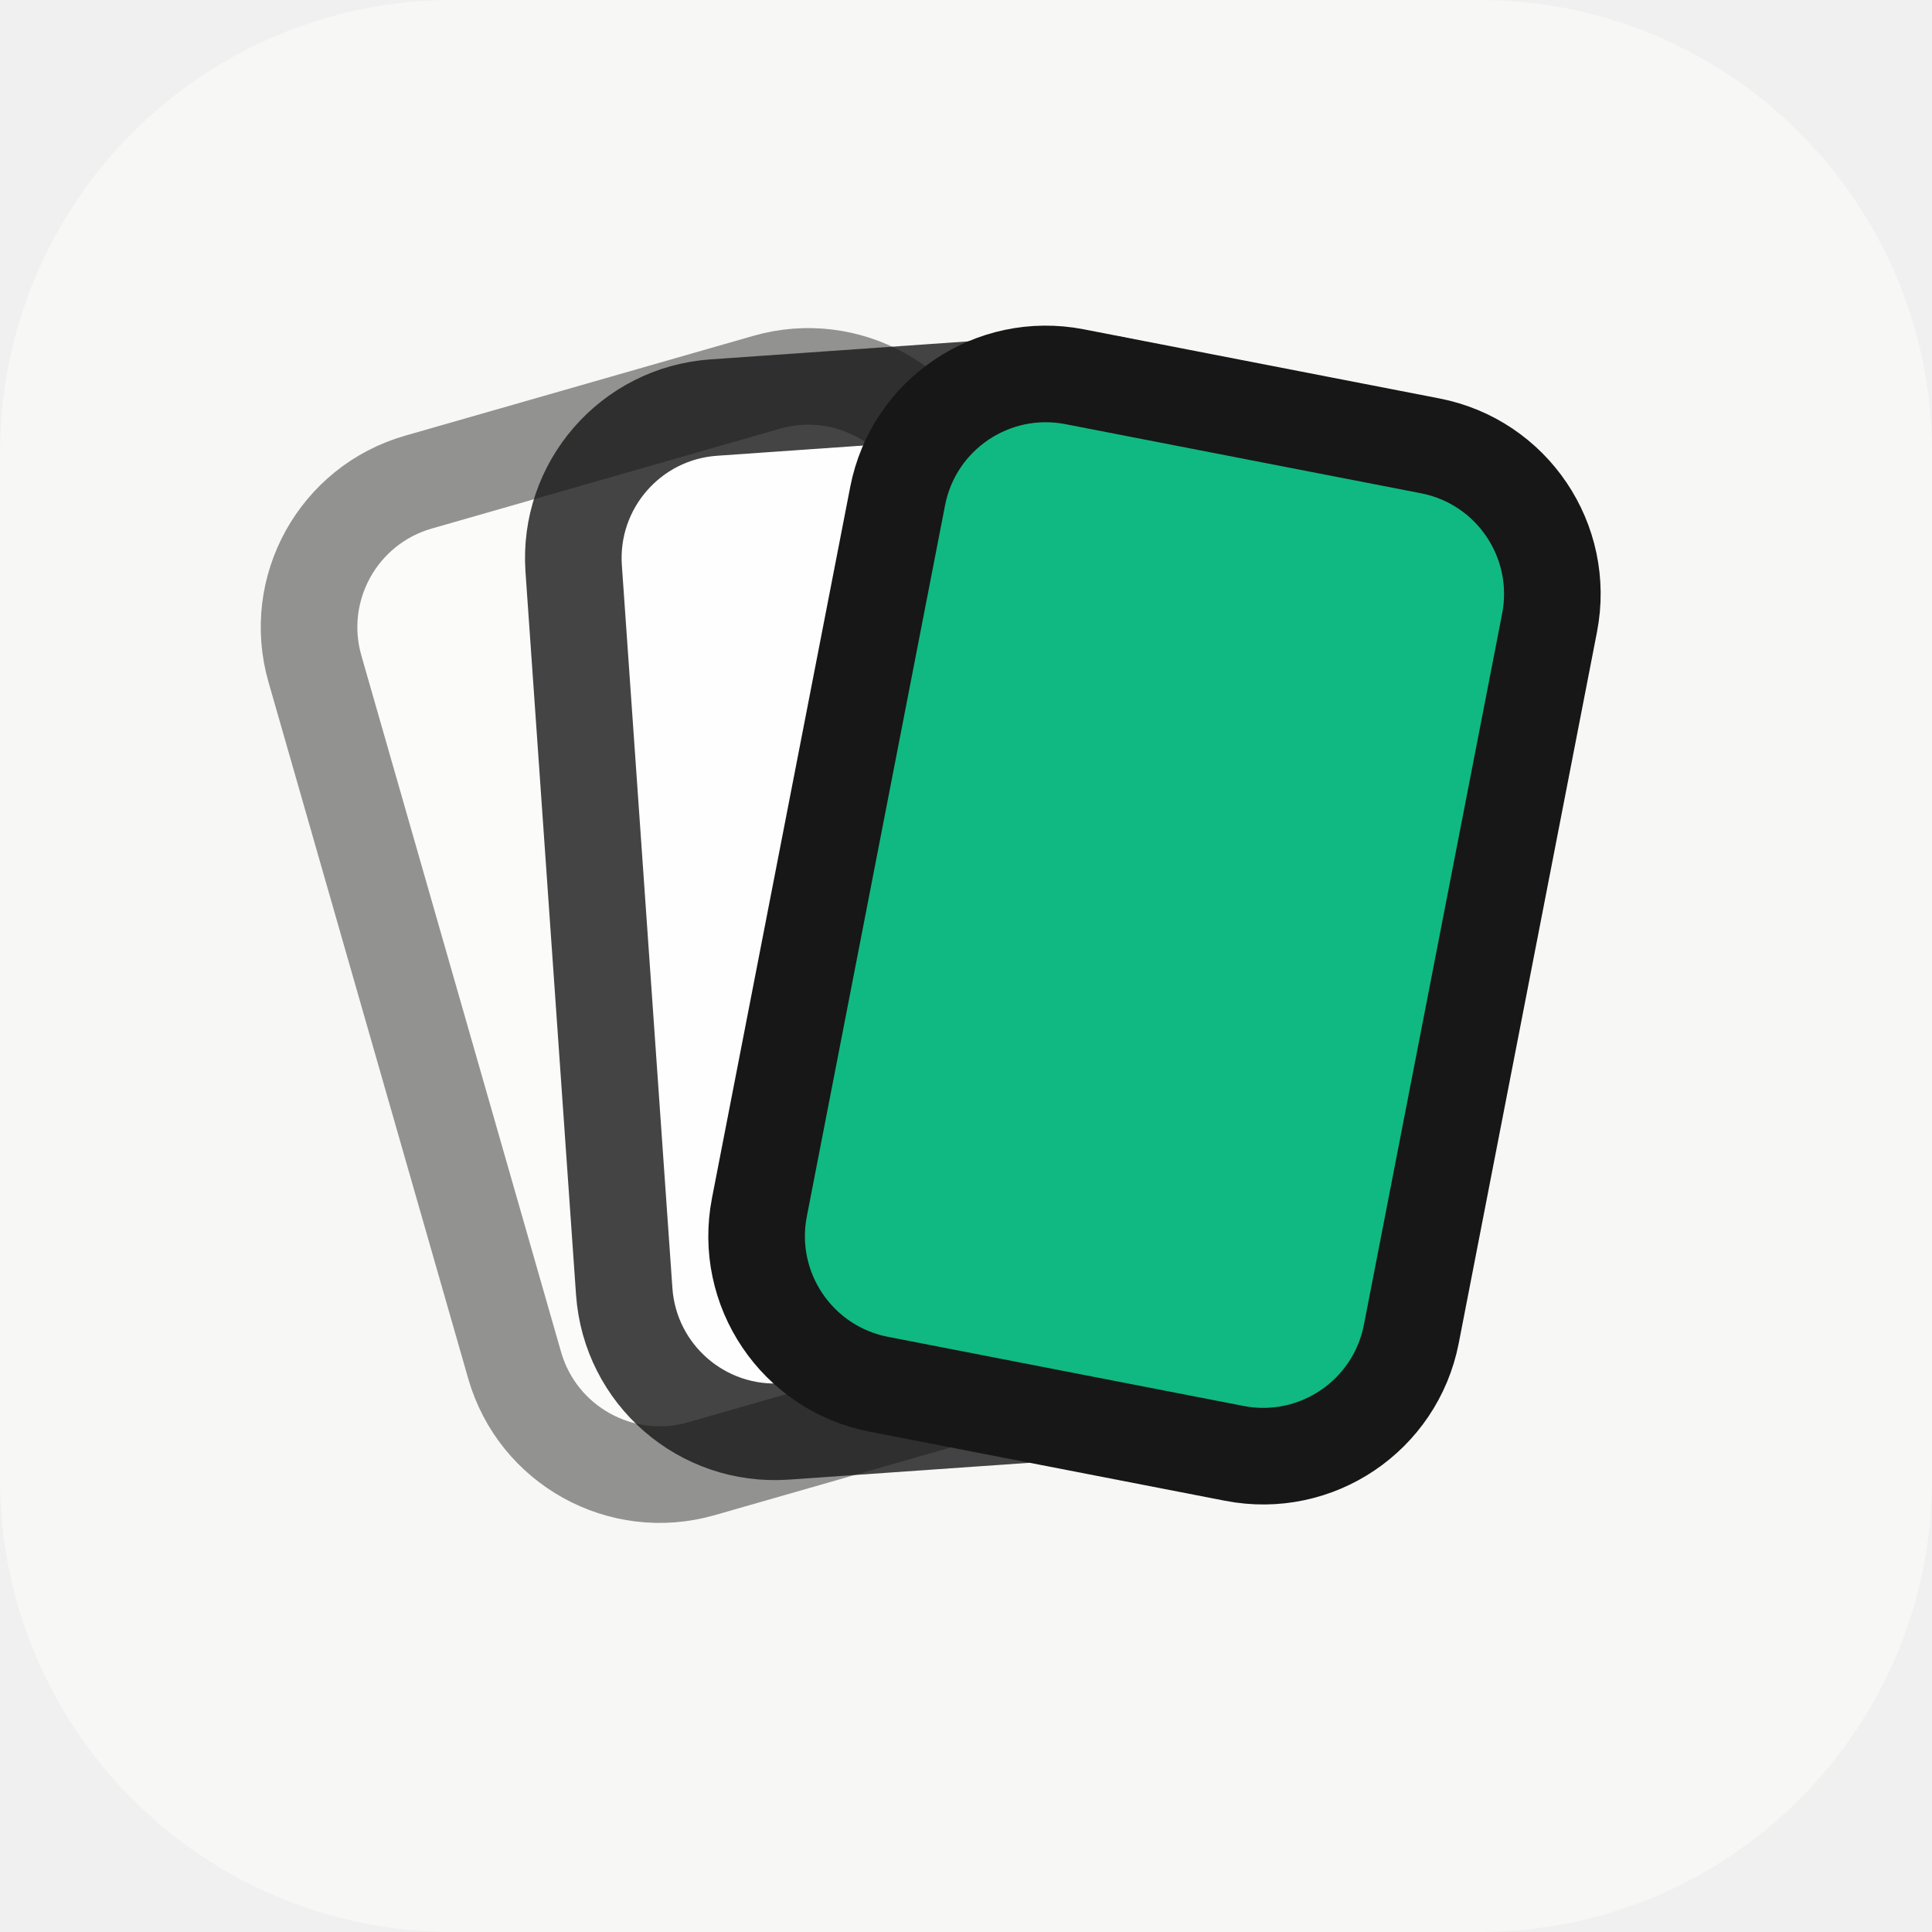
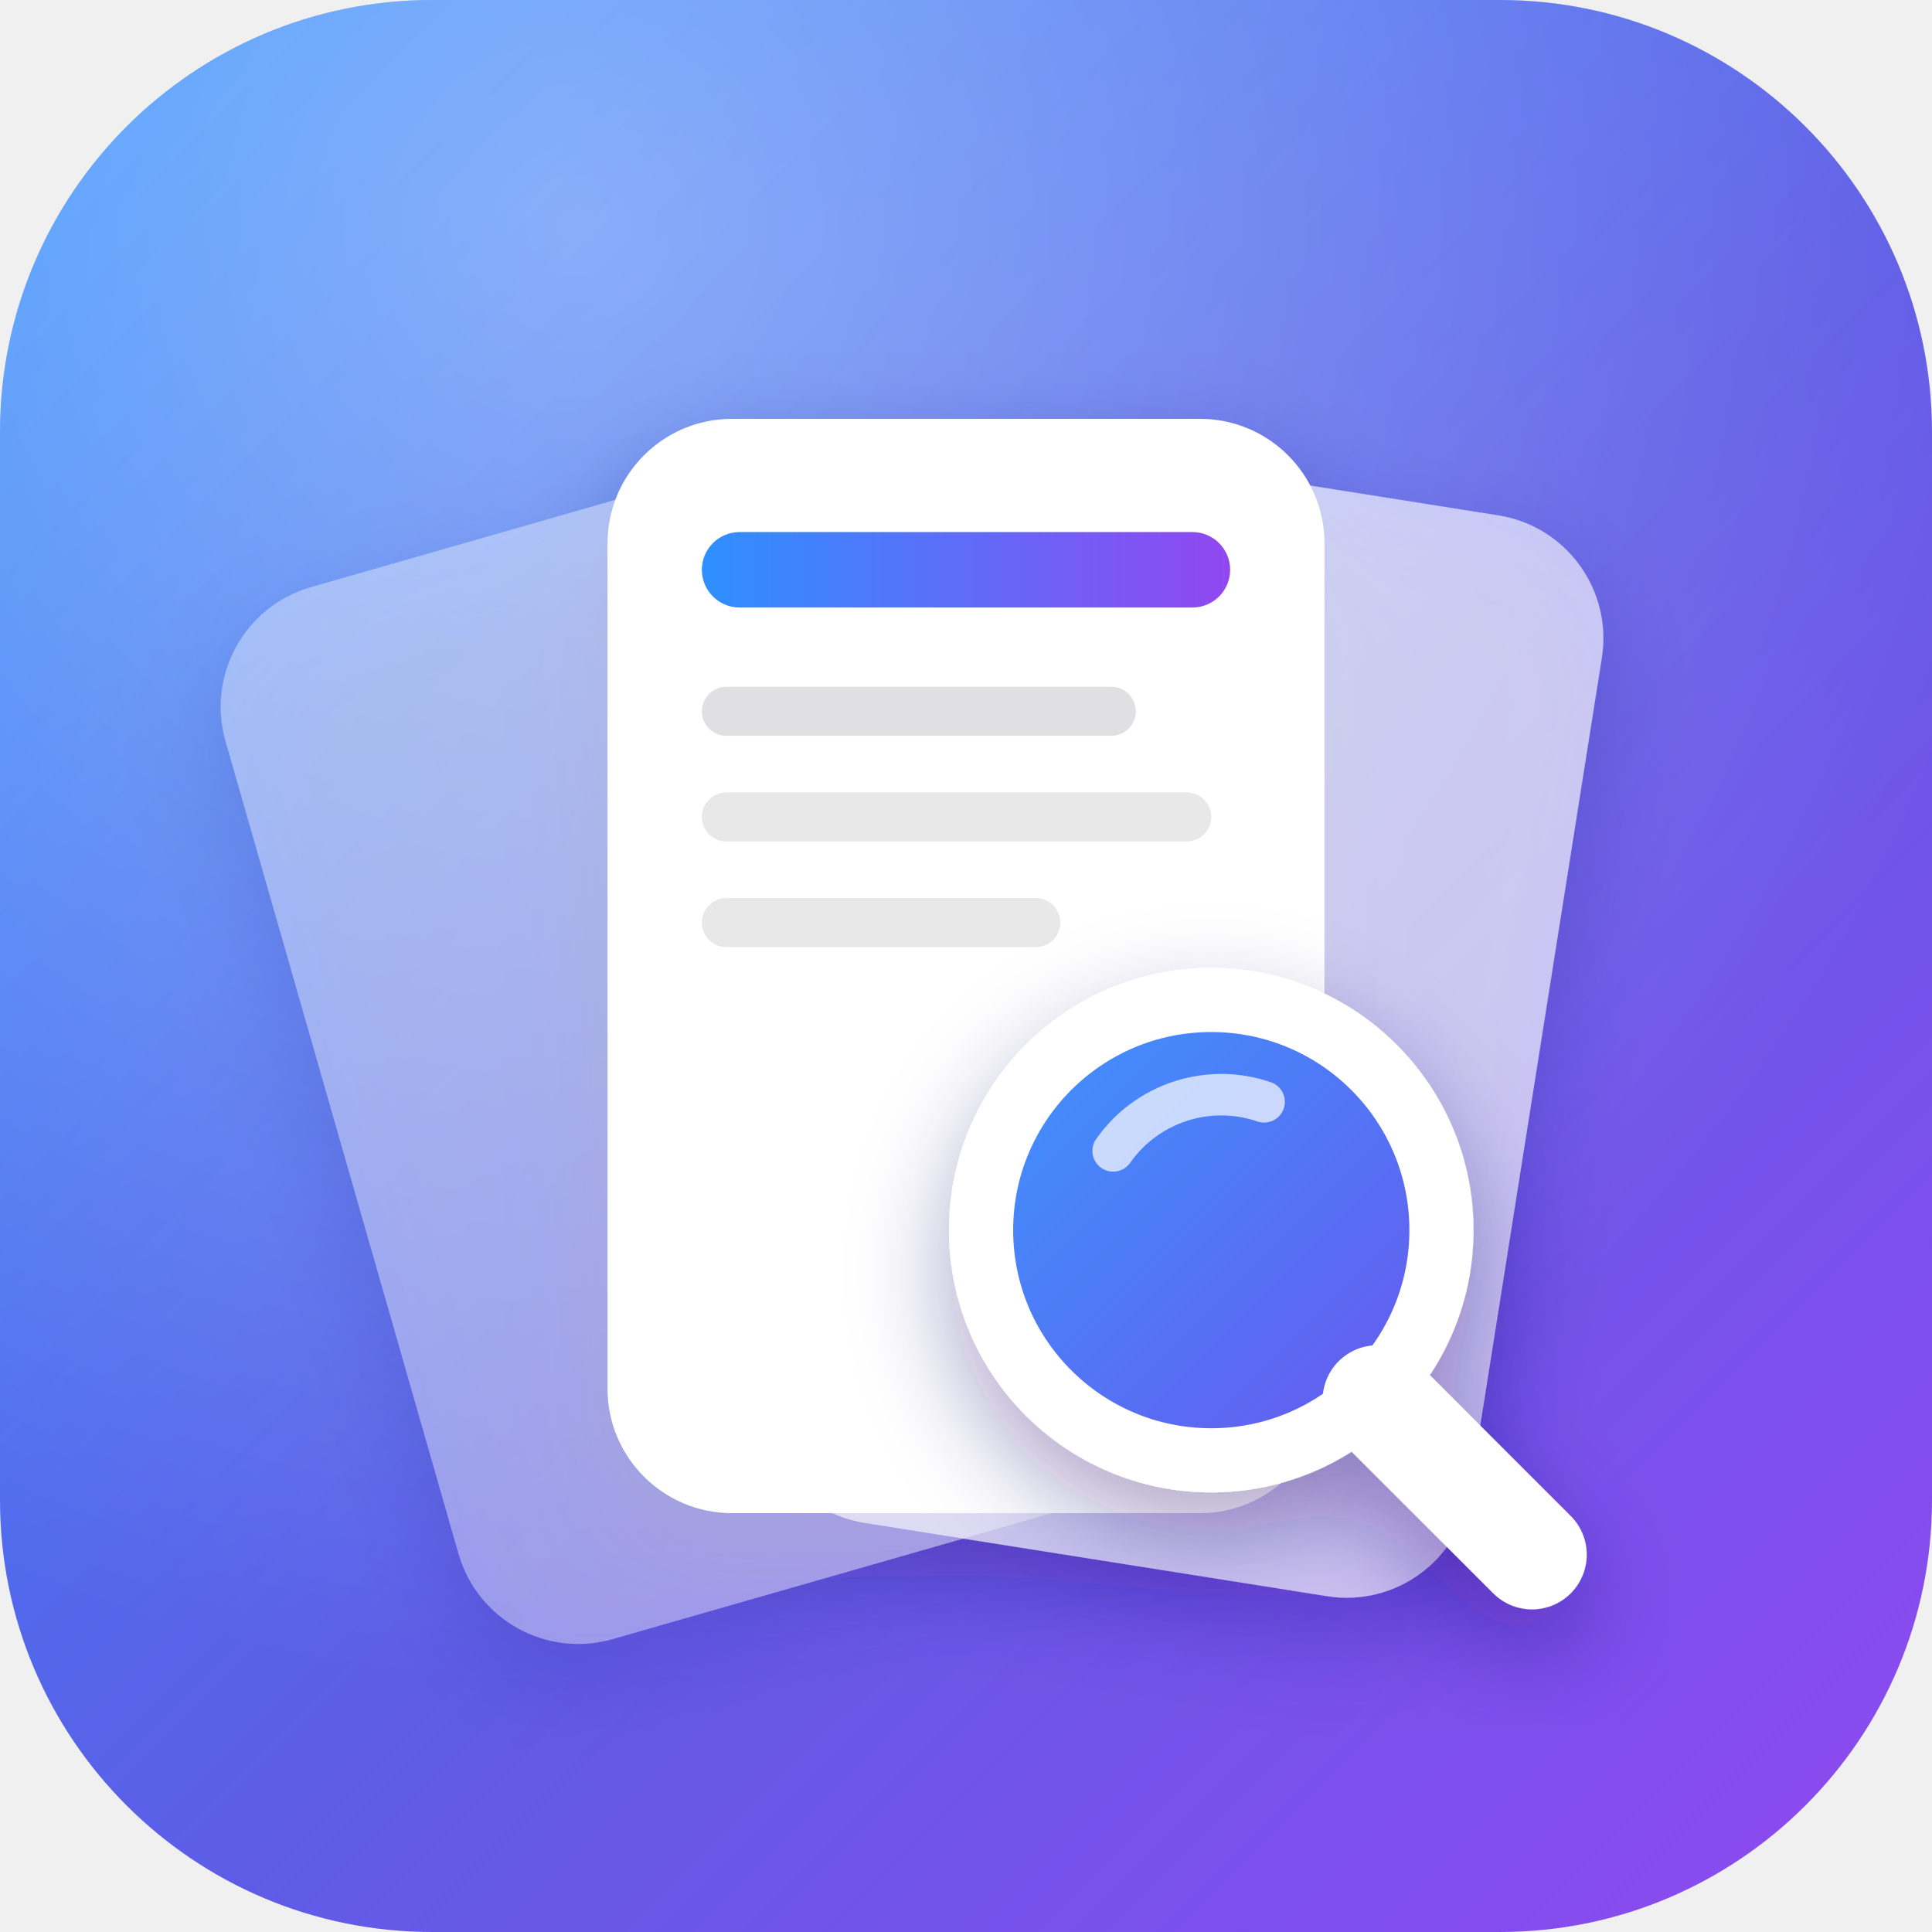
- <svg xmlns="http://www.w3.org/2000/svg" viewBox="0 0 64 64">
-   <rect width="64" height="64" rx="15" fill="#F7F7F5" />
-   <g stroke="#171717" stroke-width="3.2" stroke-linejoin="round">
-     <rect x="18" y="13" width="22" height="34" rx="5" fill="#FFFFFF" opacity=".45" transform="rotate(-16 29 47)" />
-     <rect x="21" y="13" width="22" height="34" rx="5" fill="#FFFFFF" opacity=".8" transform="rotate(-4 32 47)" />
-     <rect x="24" y="13" width="22" height="34" rx="5" fill="#10B981" transform="rotate(11 35 47)" />
+ <svg xmlns="http://www.w3.org/2000/svg" viewBox="0 0 1024 1024">
+   <defs>
+     <linearGradient id="bg" x1="0" y1="0" x2="1" y2="1">
+       <stop offset="0" stop-color="#2E90FF" />
+       <stop offset="0.55" stop-color="#5E5CE6" />
+       <stop offset="1" stop-color="#9147F0" />
+     </linearGradient>
+     <radialGradient id="glow" cx="0.3" cy="0.12" r="0.75">
+       <stop offset="0" stop-color="#fff" stop-opacity="0.38" />
+       <stop offset="1" stop-color="#fff" stop-opacity="0" />
+     </radialGradient>
+     <linearGradient id="bar" x1="0" y1="0" x2="1" y2="0">
+       <stop offset="0" stop-color="#2E90FF" />
+       <stop offset="1" stop-color="#9147F0" />
+     </linearGradient>
+     <linearGradient id="lens" x1="0" y1="0" x2="1" y2="1">
+       <stop offset="0" stop-color="#3A97FF" />
+       <stop offset="1" stop-color="#6A55EC" />
+     </linearGradient>
+     <filter id="sh" x="-30%" y="-30%" width="160%" height="160%">
+       <feDropShadow dx="0" dy="22" stdDeviation="26" flood-color="#1E0B6B" flood-opacity="0.35" />
+     </filter>
+   </defs>
+   <clipPath id="sq">
+     <rect width="1024" height="1024" rx="229" />
+   </clipPath>
+   <g clip-path="url(#sq)">
+     <rect width="1024" height="1024" fill="url(#bg)" />
+     <rect width="1024" height="1024" fill="url(#glow)" />
+     <g filter="url(#sh)">
+       <rect x="322" y="236" width="380" height="580" rx="66" fill="#fff" opacity="0.36" transform="rotate(-16 512 840) translate(-64 0)" />
+       <rect x="322" y="236" width="380" height="580" rx="66" fill="#fff" opacity="0.62" transform="rotate(9 512 840) translate(66 0)" />
+       <rect x="322" y="222" width="380" height="580" rx="66" fill="#fff" />
+     </g>
+     <rect x="372" y="282" width="280" height="40" rx="20" fill="url(#bar)" />
+     <rect x="372" y="364" width="230" height="26" rx="13" fill="#3C3C43" opacity="0.16" />
+     <rect x="372" y="420" width="270" height="26" rx="13" fill="#3C3C43" opacity="0.12" />
+     <rect x="372" y="476" width="190" height="26" rx="13" fill="#3C3C43" opacity="0.12" />
+     <g filter="url(#sh)">
+       <circle cx="642" cy="652" r="122" fill="url(#lens)" stroke="#fff" stroke-width="34" />
+       <path d="M730 742 L812 824" stroke="#fff" stroke-width="58" stroke-linecap="round" />
+     </g>
+     <path d="M590 610 a70 70 0 0 1 80 -26" stroke="#fff" stroke-opacity="0.7" stroke-width="22" stroke-linecap="round" fill="none" />
  </g>
</svg>
